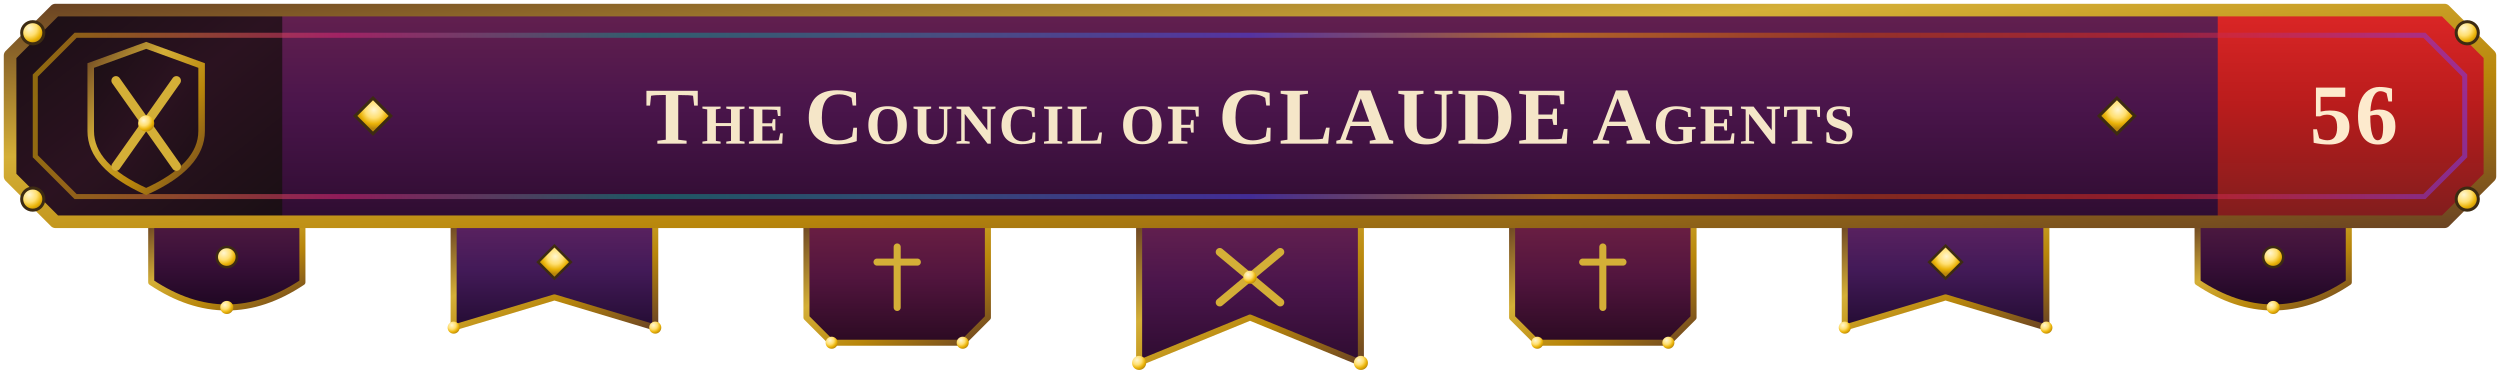
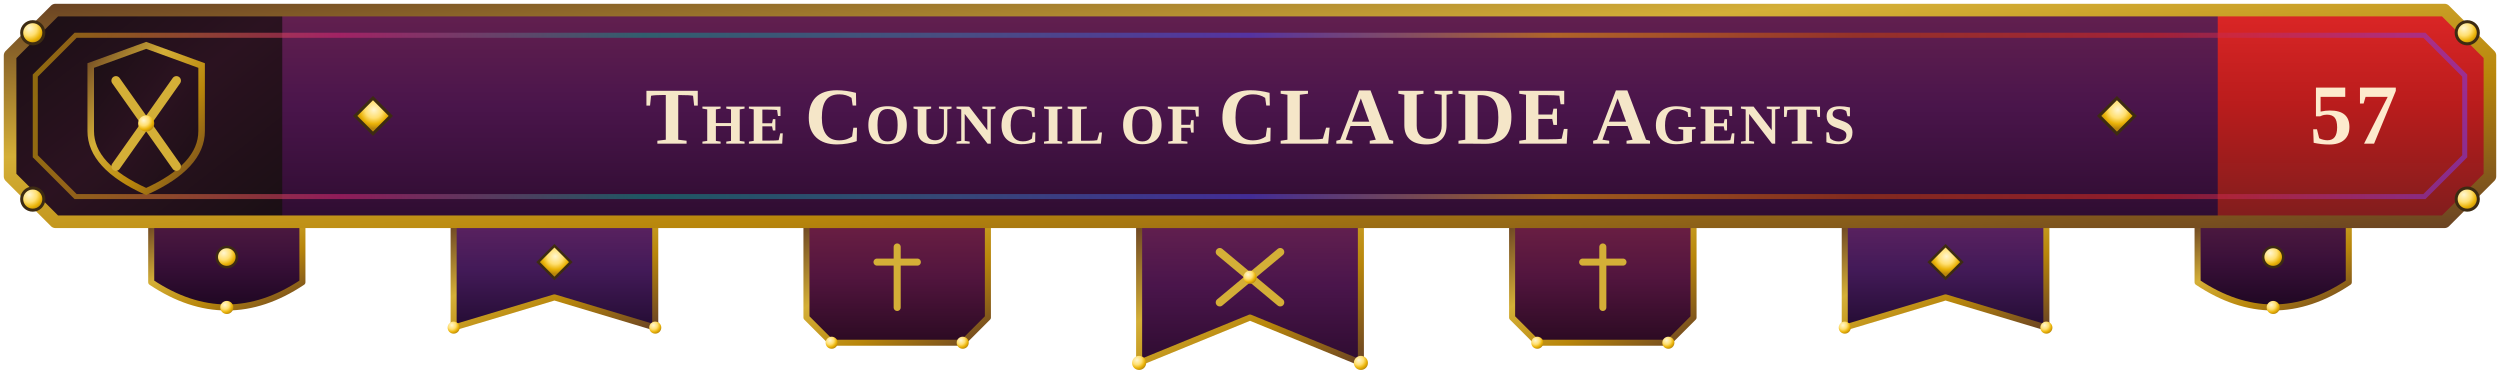
- <svg xmlns="http://www.w3.org/2000/svg" width="372" height="57" viewBox="0 0 496 76" role="img" aria-label="The Council of CLAUDE Agents: 56">
+ <svg xmlns="http://www.w3.org/2000/svg" width="372" height="57" viewBox="0 0 496 76" role="img" aria-label="The Council of CLAUDE Agents: 57">
  <defs>
    <linearGradient id="bdgBgGrad" x1="0%" y1="0%" x2="100%" y2="100%">
      <stop offset="0%" stop-color="#1a0f14" />
      <stop offset="50%" stop-color="#2b1220" />
      <stop offset="100%" stop-color="#1a0f14" />
    </linearGradient>
    <linearGradient id="bdgBronzeGrad" x1="0%" y1="0%" x2="100%" y2="100%">
      <stop offset="0%" stop-color="#6b4423" />
      <stop offset="35%" stop-color="#d4af37" />
      <stop offset="65%" stop-color="#b8860b" />
      <stop offset="100%" stop-color="#6b4423" />
    </linearGradient>
    <linearGradient id="bdgCouncilGrad" x1="0%" y1="0%" x2="100%" y2="0%">
      <stop offset="0%" stop-color="#eab308" />
      <stop offset="12.5%" stop-color="#db2777" />
      <stop offset="25%" stop-color="#0d9488" />
      <stop offset="37.5%" stop-color="#3776ab" />
      <stop offset="50%" stop-color="#4f46e5" />
      <stop offset="62.5%" stop-color="#f59e0b" />
      <stop offset="75%" stop-color="#c2410c" />
      <stop offset="87.5%" stop-color="#dc2626" />
      <stop offset="100%" stop-color="#7c3aed" />
    </linearGradient>
    <linearGradient id="bdgPlumGrad" x1="0%" y1="0%" x2="0%" y2="100%">
      <stop offset="0%" stop-color="#63204f" />
      <stop offset="45%" stop-color="#4a154b" />
      <stop offset="100%" stop-color="#2e0c30" />
    </linearGradient>
    <linearGradient id="bdgCountGrad" x1="0%" y1="0%" x2="0%" y2="100%">
      <stop offset="0%" stop-color="#dc2626" />
      <stop offset="45%" stop-color="#b91c1c" />
      <stop offset="100%" stop-color="#7f1d1d" />
    </linearGradient>
    <radialGradient id="bdgGemGrad" cx="35%" cy="30%" r="75%">
      <stop offset="0%" stop-color="#fff6d0" />
      <stop offset="45%" stop-color="#ffdf70" />
      <stop offset="75%" stop-color="#eab308" />
      <stop offset="100%" stop-color="#b8860b" />
    </radialGradient>
    <linearGradient id="penPlumDeep" x1="0%" y1="0%" x2="0%" y2="100%">
      <stop offset="0%" stop-color="#4e1a40" />
      <stop offset="45%" stop-color="#3a1039" />
      <stop offset="100%" stop-color="#1e0722" />
    </linearGradient>
    <linearGradient id="penPlumWarm" x1="0%" y1="0%" x2="0%" y2="100%">
      <stop offset="0%" stop-color="#6b1f43" />
      <stop offset="45%" stop-color="#52153e" />
      <stop offset="100%" stop-color="#2b0a22" />
    </linearGradient>
    <linearGradient id="penPlumCool" x1="0%" y1="0%" x2="0%" y2="100%">
      <stop offset="0%" stop-color="#5b2260" />
      <stop offset="45%" stop-color="#431a58" />
      <stop offset="100%" stop-color="#240c33" />
    </linearGradient>
  </defs>
  <path d="M 11 2 L 485 2 L 494 11 L 494 35 L 485 44 L 11 44 L 2 35 L 2 11 Z" fill="url(#bdgPlumGrad)" />
  <path d="M 11 2 L 56 2 L 56 44 L 11 44 L 2 35 L 2 11 Z" fill="url(#bdgBgGrad)" />
  <line x1="56" y1="3" x2="56" y2="43" stroke="url(#bdgBronzeGrad)" stroke-width="1.5" />
  <path d="M 440 2 L 485 2 L 494 11 L 494 35 L 485 44 L 440 44 Z" fill="url(#bdgCountGrad)" />
  <line x1="440" y1="3" x2="440" y2="43" stroke="url(#bdgBronzeGrad)" stroke-width="1.5" />
  <path d="M 15 7 L 481 7 L 489 15 L 489 31 L 481 39 L 15 39 L 7 31 L 7 15 Z" fill="none" stroke="url(#bdgCouncilGrad)" stroke-width="1" opacity="0.55" />
  <g stroke="url(#bdgBronzeGrad)" stroke-width="1.2" stroke-linejoin="round">
    <path d="M 30 44 L 60 44 L 60 56 Q 45 66 30 56 Z" fill="url(#penPlumDeep)" />
    <path d="M 90 44 L 130 44 L 130 65 L 110 59 L 90 65 Z" fill="url(#penPlumCool)" />
    <path d="M 160 44 L 196 44 L 196 63 L 191 68 L 165 68 L 160 63 Z" fill="url(#penPlumWarm)" />
    <path d="M 226 44 L 270 44 L 270 72 L 248 63 L 226 72 Z" fill="url(#bdgPlumGrad)" />
    <path d="M 300 44 L 336 44 L 336 63 L 331 68 L 305 68 L 300 63 Z" fill="url(#penPlumWarm)" />
    <path d="M 366 44 L 406 44 L 406 65 L 386 59 L 366 65 Z" fill="url(#penPlumCool)" />
    <path d="M 436 44 L 466 44 L 466 56 Q 451 66 436 56 Z" fill="url(#penPlumDeep)" />
  </g>
  <g fill="url(#bdgGemGrad)">
    <circle cx="45" cy="61" r="1.3" />
    <circle cx="451" cy="61" r="1.3" />
    <circle cx="90" cy="65" r="1.2" />
    <circle cx="130" cy="65" r="1.2" />
    <circle cx="366" cy="65" r="1.2" />
    <circle cx="406" cy="65" r="1.2" />
    <circle cx="165" cy="68" r="1.2" />
    <circle cx="191" cy="68" r="1.2" />
    <circle cx="305" cy="68" r="1.2" />
    <circle cx="331" cy="68" r="1.2" />
    <circle cx="226" cy="72" r="1.4" />
    <circle cx="270" cy="72" r="1.4" />
  </g>
  <g fill="url(#bdgGemGrad)" stroke="#3d2b12" stroke-width="0.5">
    <circle cx="45" cy="51" r="2" />
    <circle cx="451" cy="51" r="2" />
    <rect width="4.6" height="4.6" transform="translate(110,52) rotate(45) translate(-2.3,-2.3)" />
    <rect width="4.6" height="4.6" transform="translate(386,52) rotate(45) translate(-2.3,-2.3)" />
  </g>
  <g stroke="#d4af37" stroke-width="1.4" stroke-linecap="round">
    <line x1="178" y1="49" x2="178" y2="61" />
    <line x1="174" y1="52" x2="182" y2="52" />
    <line x1="318" y1="49" x2="318" y2="61" />
    <line x1="314" y1="52" x2="322" y2="52" />
  </g>
  <path d="M 242 50 L 254 60 M 254 50 L 242 60" stroke="#d4af37" stroke-width="1.6" stroke-linecap="round" />
  <circle cx="248" cy="55" r="1.3" fill="url(#bdgGemGrad)" />
  <path d="M 11 2 L 485 2 L 494 11 L 494 35 L 485 44 L 11 44 L 2 35 L 2 11 Z" fill="none" stroke="url(#bdgBronzeGrad)" stroke-width="2.5" stroke-linejoin="round" />
  <path d="M 29 9 L 40 13 L 40 26 Q 40 33 29 38 Q 18 33 18 26 L 18 13 Z" fill="url(#bdgBgGrad)" stroke="url(#bdgBronzeGrad)" stroke-width="1.3" />
  <path d="M 23 16 L 35 33 M 35 16 L 23 33" stroke="#d4af37" stroke-width="1.8" stroke-linecap="round" />
  <circle cx="29" cy="24.5" r="1.6" fill="url(#bdgGemGrad)" />
  <rect width="5" height="5" fill="url(#bdgGemGrad)" stroke="#3d2b12" stroke-width="0.6" transform="translate(74,23) rotate(45) translate(-2.5,-2.5)" />
  <rect width="5" height="5" fill="url(#bdgGemGrad)" stroke="#3d2b12" stroke-width="0.6" transform="translate(420,23) rotate(45) translate(-2.5,-2.5)" />
  <g fill="url(#bdgGemGrad)" stroke="#3d2b12" stroke-width="0.6">
    <circle cx="6.5" cy="6.5" r="2.2" />
    <circle cx="489.5" cy="6.5" r="2.2" />
    <circle cx="489.5" cy="39.5" r="2.2" />
    <circle cx="6.5" cy="39.5" r="2.2" />
  </g>
  <text x="248" y="28.5" text-anchor="middle" fill="#f5e6c8" font-family="Cinzel, Georgia, 'Times New Roman', serif" font-size="16" font-weight="700" letter-spacing="0.5" style="font-variant: small-caps">The Council of CLAUDE Agents</text>
-   <text x="467" y="28.5" text-anchor="middle" fill="#fdeacd" font-family="Cinzel, Georgia, 'Times New Roman', serif" font-size="17" font-weight="700" letter-spacing="0.5">56</text>
+   <text x="467" y="28.5" text-anchor="middle" fill="#fdeacd" font-family="Cinzel, Georgia, 'Times New Roman', serif" font-size="17" font-weight="700" letter-spacing="0.5">57</text>
</svg>
